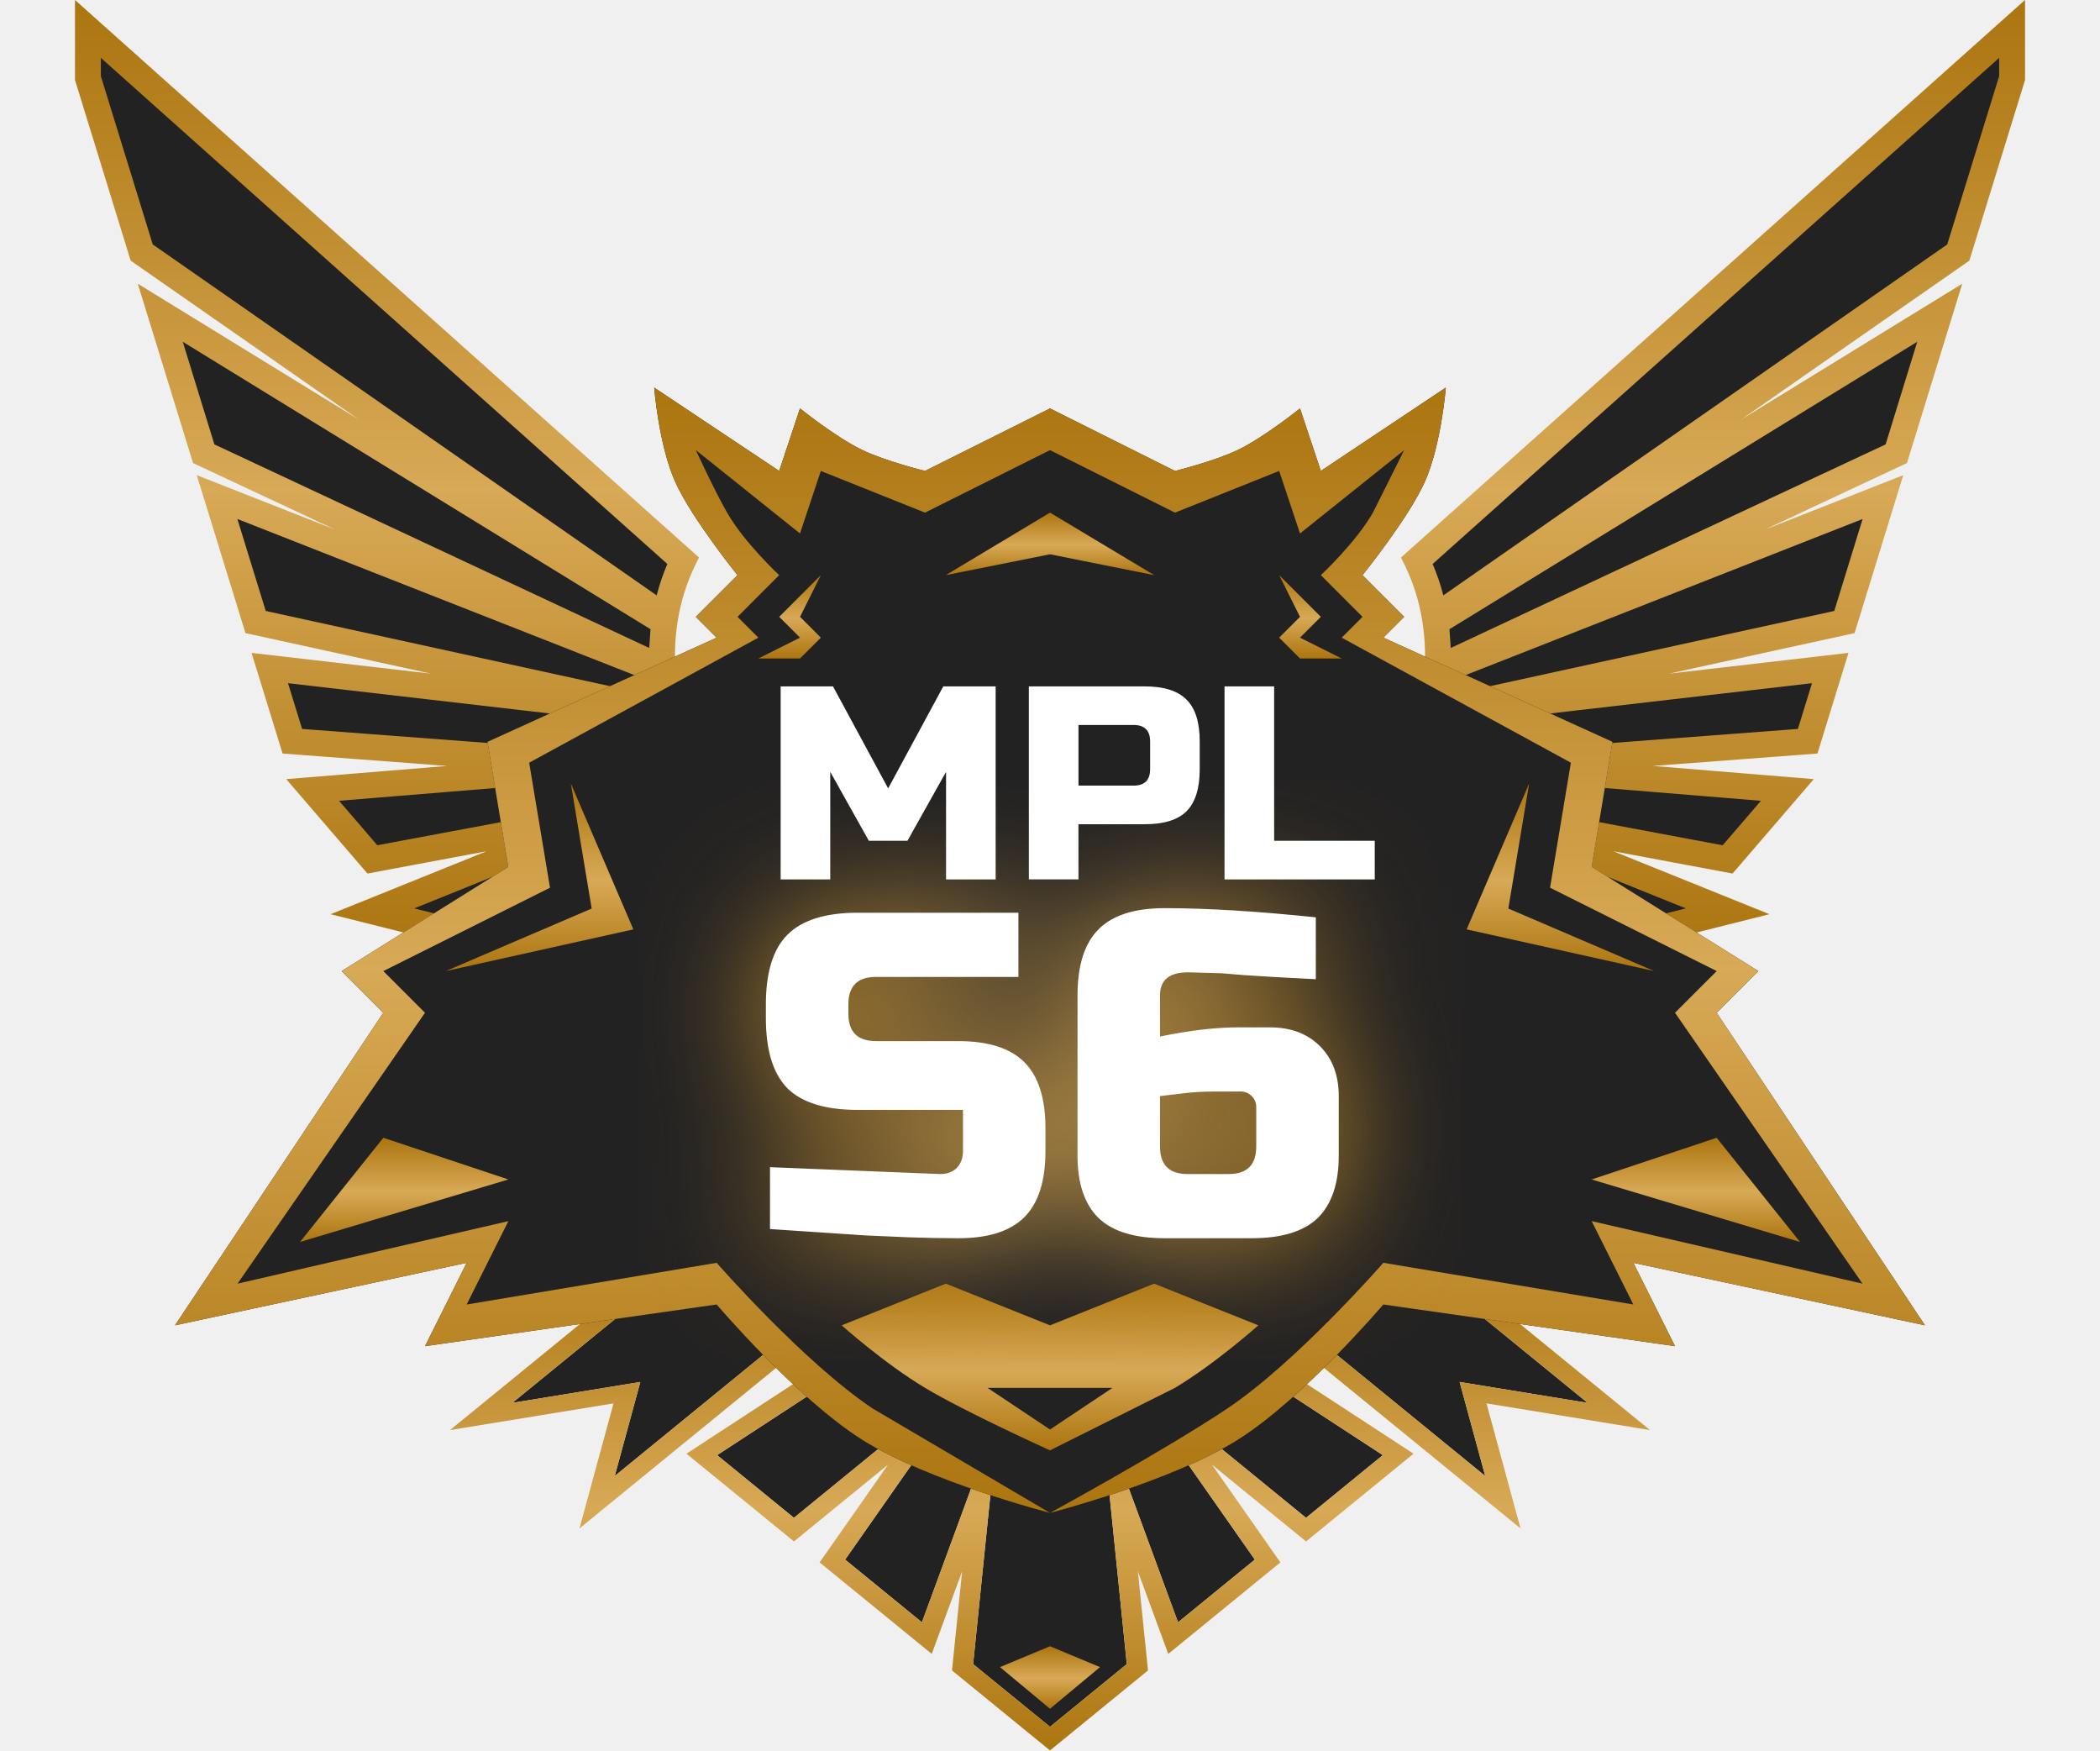
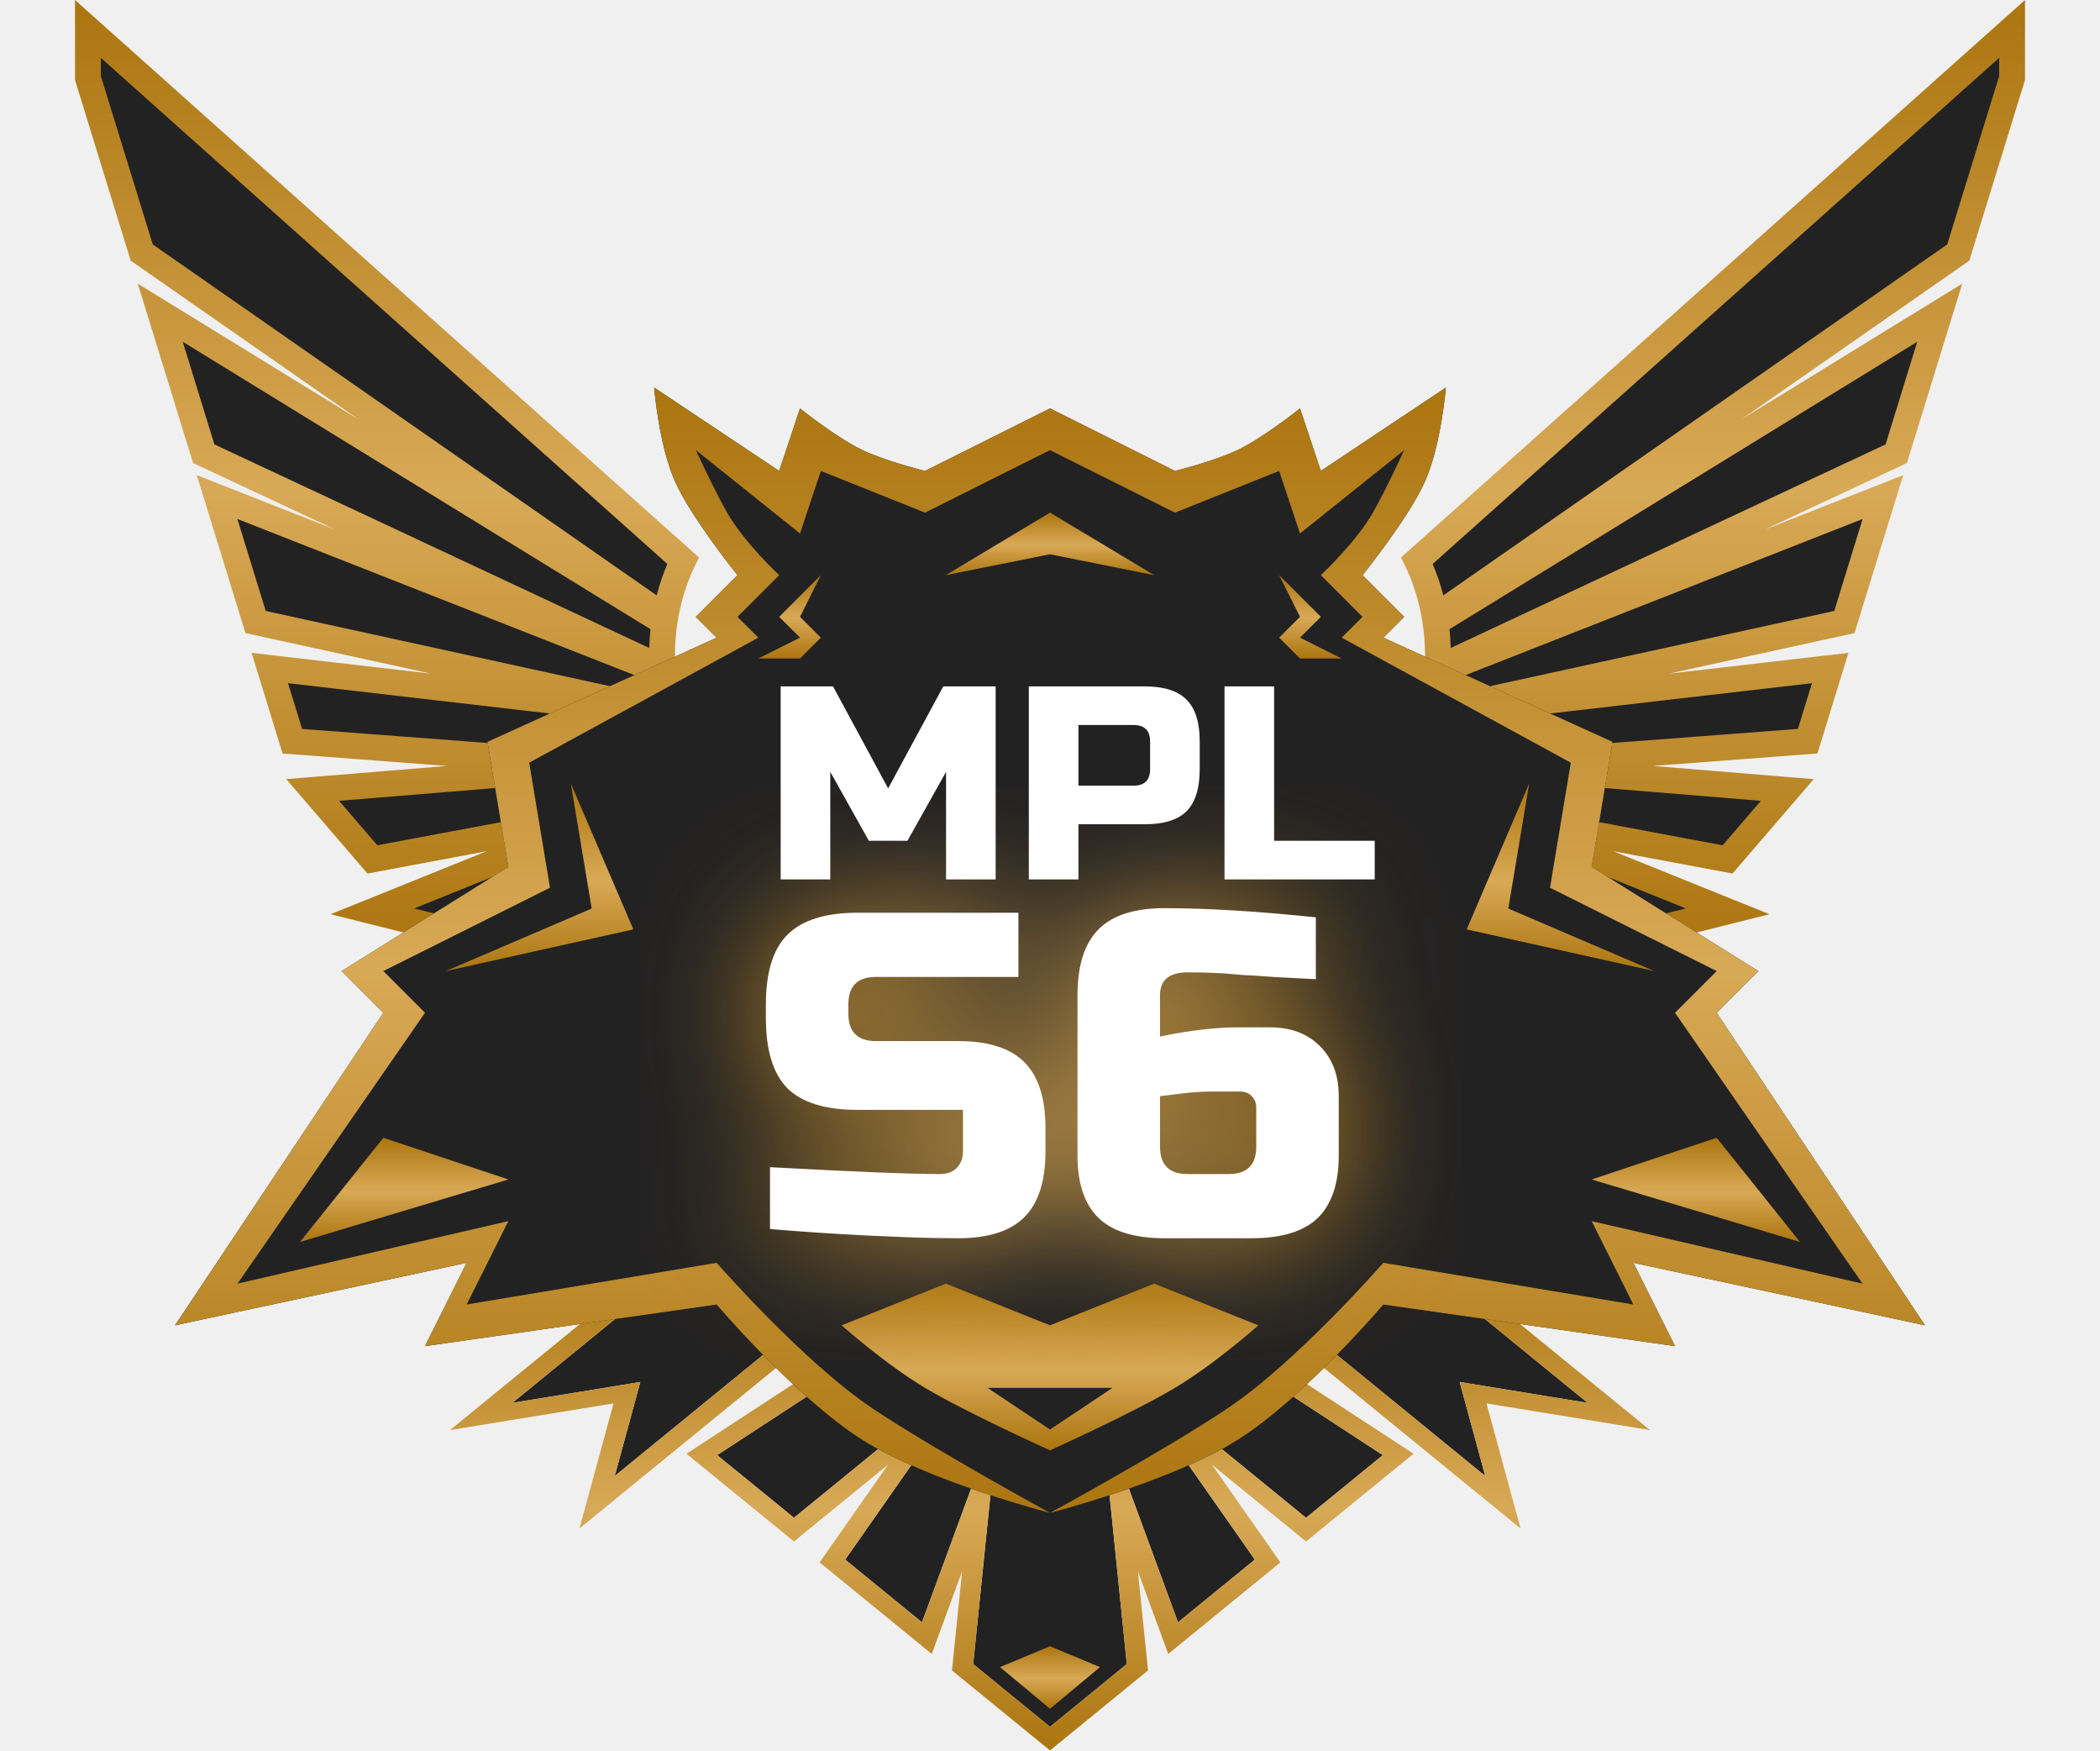
- <svg xmlns="http://www.w3.org/2000/svg" width="84" height="70" fill="none">
-   <g fill-rule="evenodd">
-     <path d="M27.323 22.42L3.517 1.157V3.12l.001.004L5.669 10.1 26.61 24.68c.138-.814.381-1.576.713-2.259zm-.747 2.474L6.411 12.506l1.738 5.638 18.344 8.586a9.5 9.5 0 0 1 .083-1.836zm-.074 1.989L8.683 19.878l1.541 4.997 16.519 3.608a9.68 9.68 0 0 1-.24-1.599zm.259 1.678l-15.97-1.847.902 2.927 12.799.968-11.986.982 2.39 2.777 9.596-1.795-9.596 3.871 4.138 1.038h13.448v-3.364c-2.632-.084-4.941-2.396-5.721-5.556z" fill="#232222" />
-     <path d="M3 0l24.96 22.294-.172.353a7.85 7.85 0 0 0-.668 2.119l-.017.101-.015.102c-.08.556-.109 1.137-.078 1.735l.004.072.005.072a9.16 9.16 0 0 0 .227 1.513l.009.038.009.037a8.47 8.47 0 0 0 .722 1.916l3.115.236-2.847.233.31.461.954-.178-.835.337c1.016 1.312 2.386 2.113 3.816 2.158l.501.016V38H18.971l-5.747-1.441 6.242-2.518-4.767.892-3.25-3.776 6.434-.527-6.58-.497-1.241-4.024 7.177.83-7.421-1.621-1.947-6.316 5.527 2.173-5.676-2.657-2.211-7.172 8.835 5.427-9.119-6.349-2.206-7.155L3 3.194V0zm23.267 23.809a8.79 8.79 0 0 1 .427-1.256L4.034 2.314v.729L6.11 9.775l20.157 14.034zm-.246 1.353L7.31 13.667l1.265 4.104 17.394 8.141.052-.75zm-.008 2.086L9.495 20.754l1.134 3.678 15.455 3.376-.07-.559zm.34 1.788L11.52 27.321l.564 1.829 14.713 1.112c-.173-.392-.322-.802-.443-1.226zm.762 1.878l-13.552 1.11 1.53 1.778 12.361-2.313-.34-.576zm.577.926l-11.124 4.487 2.529.634h12.867v-2.366c-1.693-.218-3.196-1.252-4.273-2.756z" fill="url(#B)" />
-     <path d="M56.677 22.42L80.483 1.157V3.12l-.001.004-2.151 6.976L57.39 24.68c-.138-.814-.381-1.576-.713-2.259zm.747 2.474l20.166-12.388-1.738 5.638-18.345 8.586a9.5 9.5 0 0 0-.083-1.836zm.074 1.989l17.819-7.006-1.54 4.997-16.519 3.608a9.68 9.68 0 0 0 .24-1.599zm-.259 1.678l15.97-1.847-.902 2.927-12.799.968 11.986.982-2.39 2.777-9.596-1.795 9.596 3.871-4.138 1.038H51.517v-3.364c2.632-.084 4.941-2.396 5.721-5.556z" fill="#232222" />
-     <path d="M81 0L56.04 22.294l.172.353a7.85 7.85 0 0 1 .668 2.119l.017.101.015.102c.08.556.109 1.137.078 1.735l-.004.072-.005.072a9.16 9.16 0 0 1-.227 1.513l-.009.038-.009.037a8.47 8.47 0 0 1-.722 1.916l-3.115.236 2.847.233-.31.461-.953-.178.834.337c-1.016 1.312-2.386 2.113-3.815 2.158l-.501.016V38h14.029l5.747-1.441-6.242-2.518 4.767.892 3.25-3.776-6.434-.527 6.58-.497 1.241-4.024-7.177.83 7.421-1.621 1.947-6.316-5.527 2.173 5.676-2.657 2.211-7.172-8.835 5.427 9.119-6.349 2.206-7.155.022-.075V0zM57.733 23.809a8.79 8.79 0 0 0-.427-1.256l22.66-20.239v.729L77.89 9.775 57.733 23.809zm.246 1.353L76.69 13.667l-1.265 4.104-17.394 8.141-.053-.75zm.008 2.086l16.518-6.494-1.134 3.678-15.455 3.376.071-.559zm-.34 1.788l14.833-1.715-.564 1.829-14.713 1.112c.173-.392.322-.802.443-1.226zm-.762 1.878l13.552 1.11-1.53 1.778-12.361-2.313.34-.576zm-.577.926l11.124 4.487-2.529.634H52.035v-2.366c1.693-.218 3.196-1.252 4.273-2.756z" fill="url(#C)" />
-     <path d="M24.589 52.758l-4.097 3.343 5.121-.836-1.024 3.761 7.169-5.85 2.048 1.672-5.121 3.343 3.072 2.507 5.121-4.179h1.024l-4.097 5.85 3.072 2.507 3.072-8.357-1.024 10.029L42 69.055l3.072-2.507-1.024-10.029 3.073 8.357 3.072-2.507-4.097-5.85h1.024l5.121 4.179 3.072-2.507-5.121-3.343 2.048-1.672 7.169 5.85-1.024-3.761 5.121.836-4.097-3.343v-2.089H42h-17.41v2.089z" fill="#232222" />
-     <path d="M18 57.189l5.77-4.708V50h36.46v2.481L66 57.189l-6.541-1.068 1.362 5-8.579-7.001-.822.671 5.121 3.343-4.299 3.508-3.764-3.071 2.737 3.909-4.485 3.66-1.215-3.303.405 3.964L42 70l-3.92-3.199.405-3.964-1.215 3.303-4.485-3.66 2.737-3.909-3.764 3.071-4.299-3.508 5.121-3.343-.822-.671-8.579 7.001 1.362-5L18 57.189zm7.613-1.924l-1.024 3.761 7.169-5.85 2.048 1.672-5.121 3.343 3.072 2.507 5.121-4.179h1.024l-4.097 5.85 3.072 2.507 3.072-8.357-1.024 10.029L42 69.055l3.073-2.507-1.024-10.029 3.072 8.357 3.072-2.507-4.097-5.85h1.024l5.121 4.179 3.072-2.507-5.121-3.343 2.048-1.672 7.169 5.85-1.024-3.761 5.121.836-4.097-3.343v-2.089H24.589v2.089l-4.097 3.343 5.121-.836z" fill="url(#D)" />
-   </g>
-   <path d="M40 66.667l2 1.667 2-1.667-2-.833-2 .833z" fill="url(#E)" />
-   <g fill-rule="evenodd">
-     <path d="M42 16.333l-5 2.5s-1.572-.389-2.5-.833c-1.059-.506-2.5-1.667-2.5-1.667l-.833 2.5-5-3.333s.182 2.286.833 3.75S29.5 23 29.5 23l-1.667 1.667.833.833-9.167 4.167.833 5-6.667 4.167 1.667 1.667L7 53l11.667-2.5L17 53.833l11.667-1.667s3.201 3.764 5.833 5.417C37.162 59.255 42 60.5 42 60.5h0s4.838-1.246 7.5-2.917c2.633-1.653 5.833-5.417 5.833-5.417L67 53.833 65.334 50.5 77 53l-8.333-12.5 1.667-1.667-6.667-4.167.833-5-9.167-4.167.833-.833L54.5 23s1.849-2.286 2.5-3.75.833-3.75.833-3.75l-5 3.333-.833-2.5s-1.441 1.16-2.5 1.667c-.928.444-2.5.833-2.5.833l-5-2.5z" fill="#232222" />
-     <path d="M37 20.5l5-2.5 5 2.5 4.167-1.667.833 2.5L56.167 18l-1.25 2.5c-.685 1.199-2.083 2.5-2.083 2.5l1.667 1.667-.833.833 9.167 5-.833 5 6.667 3.333L67 40.5l7.5 10.833-10.833-2.5 1.667 3.333-10-1.667s-3.473 3.98-6.25 5.833C46.541 58.03 42 60.5 42 60.5s4.838-1.246 7.5-2.917c2.633-1.653 5.833-5.417 5.833-5.417L67 53.833 65.334 50.5 77 53l-8.333-12.5 1.667-1.667-6.667-4.167.833-5-9.167-4.167.833-.833L54.5 23s1.849-2.286 2.5-3.75.833-3.75.833-3.75l-5 3.333-.833-2.5s-1.441 1.16-2.5 1.667c-.928.444-2.5.833-2.5.833l-5-2.5-5 2.5s-1.572-.389-2.5-.833c-1.059-.506-2.5-1.667-2.5-1.667l-.833 2.5-5-3.333s.182 2.286.833 3.75S29.5 23 29.5 23l-1.667 1.667.833.833-9.167 4.167.833 5-6.667 4.167 1.667 1.667L7 53l11.667-2.5L17 53.833l11.667-1.667s3.201 3.764 5.833 5.417C37.162 59.255 42 60.5 42 60.5l-7.083-4.167c-2.777-1.853-6.25-5.833-6.25-5.833l-10 1.667 1.667-3.333-10.833 2.5L17 40.5l-1.667-1.667L22 35.5l-.833-5 9.167-5-.833-.833L31.167 23s-1.398-1.301-2.083-2.5c-.511-.893-1.25-2.5-1.25-2.5L32 21.333l.833-2.5L37 20.5z" fill="url(#F)" />
-   </g>
-   <path d="M12 49.667l3.333-4.167 5 1.667-8.333 2.5z" fill="url(#G)" />
-   <path d="M23.667 36.333l-.833-5 2.5 5.833-7.5 1.667 5.833-2.5z" fill="url(#H)" />
-   <path d="M32.001 25.5l-.833-.833L32.834 23l-.833 1.667.833.833-.833.833h-1.667l1.667-.833z" fill="url(#I)" />
-   <g fill-rule="evenodd">
-     <path d="M42 58l5-2.5c1.627-.976 3.333-2.5 3.333-2.5l-4.167-1.667L42 53l-4.167-1.667L33.667 53s1.706 1.524 3.333 2.5c1.621.972 4.974 2.488 5 2.5h0 0z" fill="url(#J)" />
-     <path d="M42.001 20.5l4.167 2.5L42 22.167 37.834 23 42 20.5h0 0 0 0z" fill="url(#K)" />
-   </g>
-   <path d="M72.001 49.667L68.667 45.5l-5 1.667 8.333 2.5z" fill="url(#L)" />
-   <path d="M60.333 36.333l.833-5-2.5 5.833 7.5 1.667-5.833-2.5z" fill="url(#M)" />
-   <path d="M52 25.5l.833-.833L51.167 23 52 24.667l-.833.833.833.833h1.667L52 25.5z" fill="url(#N)" />
-   <path fill-rule="evenodd" d="M42 55.5h2.5L42 57.167h0 0 0 0L39.5 55.5H42h0z" fill="#232222" />
-   <g filter="url(#A)">
-     <use href="#P" fill="url(#O)" />
-   </g>
-   <g fill="#fff">
-     <use href="#P" />
-     <path d="M37.842 30.867l-1.544 2.756h-1.544l-1.544-2.756v4.3h-1.984v-7.717h2.095l2.205 4.079 2.205-4.079h2.095v7.717h-1.984v-4.3zm3.312-3.418h4.63c.772 0 1.33.176 1.676.529.353.345.529.904.529 1.676v1.102c0 .772-.176 1.334-.529 1.687-.345.345-.904.518-1.676.518h-2.646v2.205h-1.984v-7.717zm4.851 2.205c0-.441-.22-.662-.661-.662h-2.205v2.425h2.205c.441 0 .661-.22.661-.662v-1.102zm4.961 3.969h4.024v1.544h-6.009v-7.717h1.985v6.174z" />
+ <svg xmlns="http://www.w3.org/2000/svg" width="84" height="70" viewBox="0 0 84 70" fill="none">
+   <g id="id6">
+     <g id="Group 338">
+       <path id="Subtract" fill-rule="evenodd" clip-rule="evenodd" d="M27.323 22.42L3.517 1.157V3.12L3.518 3.124L5.669 10.1L26.61 24.68C26.748 23.866 26.991 23.104 27.323 22.42ZM26.576 24.895L6.411 12.506L8.149 18.144L26.493 26.73C26.462 26.099 26.491 25.484 26.576 24.895ZM26.502 26.883L8.683 19.878L10.224 24.874L26.742 28.482C26.62 27.969 26.539 27.434 26.502 26.883ZM26.762 28.561L10.791 26.715L11.693 29.641L24.492 30.609L12.506 31.591L14.896 34.367L24.492 32.572L14.896 36.443L19.034 37.481H32.483V34.117C29.851 34.034 27.541 31.722 26.762 28.561Z" fill="#232222" />
+       <path id="Subtract (Stroke)" fill-rule="evenodd" clip-rule="evenodd" d="M3 0L27.96 22.294L27.788 22.648C27.479 23.285 27.25 23.999 27.12 24.766L27.103 24.867L27.089 24.969C27.008 25.525 26.98 26.106 27.01 26.704L27.014 26.776L27.019 26.849C27.053 27.371 27.131 27.877 27.246 28.362L27.255 28.4L27.264 28.437C27.435 29.13 27.681 29.772 27.986 30.353L31.101 30.588L28.254 30.821C28.353 30.981 28.457 31.135 28.565 31.283L29.518 31.104L28.684 31.441C29.7 32.753 31.069 33.553 32.499 33.599L33 33.615V38H18.971L13.224 36.559L19.466 34.041L14.699 34.932L11.45 31.157L17.883 30.63L11.303 30.132L10.063 26.108L17.24 26.938L9.819 25.317L7.872 19.001L13.399 21.174L7.723 18.517L5.512 11.345L14.346 16.773L5.228 10.424L3.022 3.269L3 3.194V0ZM26.267 23.809C26.38 23.372 26.523 22.952 26.694 22.553L4.034 2.314V3.042L6.11 9.775L26.267 23.809ZM26.022 25.162L7.31 13.667L8.575 17.771L25.969 25.912C25.977 25.659 25.995 25.409 26.022 25.162ZM26.014 27.248L9.495 20.754L10.629 24.432L26.084 27.808C26.056 27.623 26.032 27.437 26.014 27.248ZM26.353 29.037L11.52 27.321L12.084 29.15L26.796 30.263C26.623 29.87 26.474 29.46 26.353 29.037ZM27.116 30.915L13.563 32.025L15.094 33.803L27.455 31.49C27.336 31.304 27.222 31.112 27.116 30.915ZM27.693 31.841L16.569 36.328L19.098 36.962H31.965V34.596C30.272 34.379 28.77 33.344 27.693 31.841Z" fill="url(#paint0_linear_2086_8389)" />
+     </g>
+     <g id="Group 338_2">
+       <path id="Subtract_2" fill-rule="evenodd" clip-rule="evenodd" d="M56.677 22.42L80.483 1.157V3.12L80.482 3.124L78.331 10.1L57.39 24.68C57.252 23.866 57.009 23.104 56.677 22.42ZM57.423 24.895L77.589 12.506L75.851 18.144L57.507 26.73C57.538 26.099 57.509 25.484 57.423 24.895ZM57.498 26.883L75.317 19.878L73.776 24.874L57.258 28.482C57.38 27.969 57.461 27.434 57.498 26.883ZM57.239 28.561L73.209 26.715L72.307 29.641L59.508 30.609L71.494 31.591L69.104 34.367L59.508 32.572L69.104 36.443L64.966 37.481H51.517V34.117C54.149 34.034 56.459 31.722 57.239 28.561Z" fill="#232222" />
+       <path id="Subtract (Stroke)_2" fill-rule="evenodd" clip-rule="evenodd" d="M81 0L56.04 22.294L56.212 22.648C56.521 23.285 56.75 23.999 56.88 24.766L56.897 24.867L56.911 24.969C56.992 25.525 57.02 26.106 56.99 26.704L56.986 26.776L56.981 26.849C56.947 27.371 56.87 27.877 56.754 28.362L56.745 28.4L56.736 28.437C56.565 29.13 56.319 29.772 56.014 30.353L52.899 30.588L55.746 30.821C55.647 30.981 55.543 31.135 55.435 31.283L54.482 31.104L55.316 31.441C54.3 32.753 52.931 33.553 51.501 33.599L51 33.615V38H65.029L70.776 36.559L64.534 34.041L69.301 34.932L72.55 31.157L66.117 30.63L72.697 30.132L73.937 26.108L66.76 26.938L74.181 25.317L76.128 19.001L70.601 21.174L76.277 18.517L78.488 11.345L69.654 16.773L78.772 10.424L80.978 3.269L81 3.194V0ZM57.733 23.809C57.62 23.372 57.477 22.952 57.306 22.553L79.966 2.314V3.042L77.89 9.775L57.733 23.809ZM57.978 25.162L76.69 13.667L75.424 17.771L58.031 25.912C58.023 25.659 58.005 25.409 57.978 25.162ZM57.986 27.248L74.505 20.754L73.371 24.432L57.916 27.808C57.944 27.623 57.968 27.437 57.986 27.248ZM57.647 29.037L72.48 27.321L71.916 29.15L57.204 30.263C57.377 29.87 57.526 29.46 57.647 29.037ZM56.885 30.915L70.436 32.025L68.906 33.803L56.545 31.49C56.664 31.304 56.778 31.112 56.885 30.915ZM56.307 31.841L67.431 36.328L64.902 36.962H52.035V34.596C53.728 34.379 55.23 33.344 56.307 31.841Z" fill="url(#paint1_linear_2086_8389)" />
+     </g>
+     <g id="Group 334">
+       <path id="Union" fill-rule="evenodd" clip-rule="evenodd" d="M24.589 52.758L20.493 56.101L25.613 55.265L24.589 59.026L31.758 53.176L33.807 54.847L28.686 58.19L31.758 60.697L36.879 56.519H37.903L33.807 62.369L36.879 64.876L39.952 56.519L38.927 66.547L42 69.055L45.072 66.547L44.048 56.519L47.121 64.876L50.193 62.369L46.096 56.519H47.121L52.241 60.697L55.314 58.19L50.193 54.847L52.241 53.176L59.41 59.026L58.386 55.265L63.507 56.101L59.41 52.758V50.669H42H24.589V52.758Z" fill="#232222" />
+       <path id="Union (Stroke)" fill-rule="evenodd" clip-rule="evenodd" d="M18 57.189L23.77 52.481V50H60.23V52.481L66 57.189L59.459 56.122L60.821 61.122L52.241 54.121L51.42 54.792L56.541 58.135L52.241 61.643L48.478 58.572L51.215 62.48L46.73 66.14L45.516 62.837L45.92 66.801L42 70L38.079 66.801L38.484 62.837L37.27 66.14L32.785 62.48L35.522 58.572L31.758 61.643L27.459 58.135L32.58 54.792L31.758 54.121L23.179 61.122L24.541 56.122L18 57.189ZM25.613 55.265L24.589 59.026L31.758 53.176L33.807 54.847L28.686 58.19L31.758 60.697L36.879 56.519H37.903L33.807 62.369L36.879 64.876L39.952 56.519L38.928 66.547L42 69.055L45.072 66.547L44.048 56.519L47.121 64.876L50.193 62.369L46.096 56.519H47.121L52.241 60.697L55.314 58.19L50.193 54.847L52.241 53.176L59.41 59.026L58.386 55.265L63.507 56.101L59.41 52.758V50.669H24.589V52.758L20.493 56.101L25.613 55.265Z" fill="url(#paint2_linear_2086_8389)" />
+       <path id="Vector 426" d="M40 66.667L42 68.333L44 66.667L42 65.833L40 66.667Z" fill="url(#paint3_linear_2086_8389)" />
+     </g>
+     <g id="Base">
+       <path id="Union_2" fill-rule="evenodd" clip-rule="evenodd" d="M42 16.333L37 18.833C37 18.833 35.428 18.444 34.5 18C33.442 17.494 32 16.333 32 16.333L31.167 18.833L26.167 15.5C26.167 15.5 26.349 17.786 27 19.25C27.651 20.715 29.5 23 29.5 23L27.834 24.667L28.667 25.5L19.5 29.667L20.334 34.667L13.667 38.833L15.334 40.5L7 53L18.667 50.5L17 53.833L28.667 52.167C28.667 52.167 31.867 55.93 34.5 57.583C37.162 59.255 42 60.5 42 60.5L42 60.5C42 60.5 46.839 59.255 49.5 57.583C52.133 55.93 55.333 52.167 55.333 52.167L67 53.833L65.334 50.5L77 53L68.667 40.5L70.334 38.833L63.667 34.667L64.5 29.667L55.333 25.5L56.167 24.667L54.5 23C54.5 23 56.349 20.715 57 19.25C57.651 17.786 57.834 15.5 57.834 15.5L52.833 18.833L52 16.333C52 16.333 50.559 17.494 49.5 18C48.572 18.444 47 18.833 47 18.833L42 16.333Z" fill="#232222" />
+       <path id="Union_3" fill-rule="evenodd" clip-rule="evenodd" d="M37 20.5L42 18L47 20.5L51.167 18.833L52 21.333L56.167 18C56.167 18 55.427 19.607 54.917 20.5C54.232 21.699 52.833 23 52.833 23L54.5 24.667L53.667 25.5L62.833 30.5L62 35.5L68.667 38.833L67 40.5L74.5 51.333L63.667 48.833L65.333 52.167L55.333 50.5C55.333 50.5 51.861 54.48 49.083 56.333C46.541 58.03 42 60.5 42 60.5C42 60.5 46.839 59.255 49.5 57.583C52.133 55.93 55.333 52.167 55.333 52.167L67 53.833L65.334 50.5L77 53L68.667 40.5L70.334 38.833L63.667 34.667L64.5 29.667L55.333 25.5L56.167 24.667L54.5 23C54.5 23 56.349 20.715 57 19.25C57.651 17.786 57.834 15.5 57.834 15.5L52.833 18.833L52 16.333C52 16.333 50.559 17.494 49.5 18C48.572 18.444 47 18.833 47 18.833L42 16.333L37 18.833C37 18.833 35.428 18.444 34.5 18C33.442 17.494 32 16.333 32 16.333L31.167 18.833L26.167 15.5C26.167 15.5 26.349 17.786 27 19.25C27.651 20.715 29.5 23 29.5 23L27.834 24.667L28.667 25.5L19.5 29.667L20.334 34.667L13.667 38.833L15.334 40.5L7 53L18.667 50.5L17 53.833L28.667 52.167C28.667 52.167 31.867 55.93 34.5 57.583C37.162 59.255 42 60.5 42 60.5C42 60.5 37.46 58.03 34.917 56.333C32.14 54.48 28.667 50.5 28.667 50.5L18.667 52.167L20.334 48.833L9.5 51.333L17 40.5L15.334 38.833L22 35.5L21.167 30.5L30.334 25.5L29.5 24.667L31.167 23C31.167 23 29.768 21.699 29.084 20.5C28.573 19.607 27.834 18 27.834 18L32 21.333L32.834 18.833L37 20.5Z" fill="url(#paint4_linear_2086_8389)" />
+       <g id="Group 159">
+         <path id="Vector 240" d="M12 49.667L15.334 45.5L20.334 47.167L12 49.667Z" fill="url(#paint5_linear_2086_8389)" />
+         <path id="Vector 241" d="M23.667 36.333L22.834 31.333L25.334 37.167L17.834 38.833L23.667 36.333Z" fill="url(#paint6_linear_2086_8389)" />
+         <path id="Vector 242" d="M32.001 25.5L31.167 24.667L32.834 23L32.001 24.667L32.834 25.5L32.001 26.333H30.334L32.001 25.5Z" fill="url(#paint7_linear_2086_8389)" />
+       </g>
+       <g id="Group 160">
+         <path id="Union_4" fill-rule="evenodd" clip-rule="evenodd" d="M42 58C42.026 57.988 45.379 56.473 47 55.5C48.627 54.524 50.333 53 50.333 53L46.167 51.333L42 53L37.834 51.333L33.667 53C33.667 53 35.373 54.524 37 55.5C38.621 56.473 41.974 57.988 42 58V58C42 58 42 58 42 58C42 58 42 58 42 58V58Z" fill="url(#paint8_linear_2086_8389)" />
+         <path id="Union_5" fill-rule="evenodd" clip-rule="evenodd" d="M42.001 20.5L46.167 23L42 22.167L37.834 23L42 20.5V20.5L42.001 20.5L42.001 20.5V20.5Z" fill="url(#paint9_linear_2086_8389)" />
+         <path id="Vector 240_2" d="M72.001 49.667L68.667 45.5L63.667 47.167L72.001 49.667Z" fill="url(#paint10_linear_2086_8389)" />
+         <path id="Vector 241_2" d="M60.333 36.333L61.167 31.333L58.667 37.167L66.167 38.833L60.333 36.333Z" fill="url(#paint11_linear_2086_8389)" />
+         <path id="Vector 242_2" d="M52 25.5L52.834 24.667L51.167 23L52 24.667L51.167 25.5L52 26.333H53.667L52 25.5Z" fill="url(#paint12_linear_2086_8389)" />
+         <path id="Union_6" fill-rule="evenodd" clip-rule="evenodd" d="M42 55.5H44.5L42 57.167V57.167L42 57.167L42 57.167V57.167L39.5 55.5H42H42Z" fill="#232222" />
+       </g>
+       <g id="Group 333">
+         <g id="Group 155">
+           <g id="S6" filter="url(#filter0_f_2086_8389)">
+             <path d="M30.8 46.675C34.149 46.858 36.416 46.95 37.602 46.95C37.883 46.95 38.103 46.871 38.262 46.712C38.433 46.541 38.519 46.315 38.519 46.033V44.383H34.302C33.019 44.383 32.084 44.096 31.497 43.522C30.922 42.935 30.635 42 30.635 40.717V40.167C30.635 38.883 30.922 37.955 31.497 37.38C32.084 36.793 33.019 36.5 34.302 36.5H40.737V39.067H35.035C34.302 39.067 33.935 39.433 33.935 40.167V40.533C33.935 41.267 34.302 41.633 35.035 41.633H38.335C39.533 41.633 40.413 41.914 40.975 42.477C41.538 43.039 41.819 43.919 41.819 45.117V46.033C41.819 47.231 41.538 48.111 40.975 48.673C40.413 49.236 39.533 49.517 38.335 49.517C37.712 49.517 37.052 49.505 36.355 49.48L34.669 49.407C33.422 49.346 32.133 49.26 30.8 49.15V46.675ZM46.584 36.317C48.258 36.317 50.275 36.439 52.634 36.683V39.158C51.962 39.122 51.387 39.091 50.91 39.067C50.446 39.03 50.061 39.006 49.755 38.993C49.462 38.969 49.169 38.944 48.875 38.92C48.386 38.896 47.934 38.883 47.519 38.883C46.773 38.883 46.4 39.189 46.4 39.8V41.45C47.586 41.206 48.625 41.083 49.517 41.083H50.8C51.632 41.083 52.298 41.334 52.799 41.835C53.3 42.336 53.55 43.002 53.55 43.833V46.217C53.55 47.329 53.269 48.16 52.707 48.71C52.145 49.248 51.265 49.517 50.067 49.517H46.584C45.386 49.517 44.506 49.248 43.944 48.71C43.382 48.16 43.1 47.329 43.1 46.217V39.8C43.1 38.602 43.382 37.722 43.944 37.16C44.506 36.598 45.386 36.317 46.584 36.317ZM48.6 43.65C48.136 43.65 47.708 43.675 47.317 43.723C46.938 43.772 46.633 43.809 46.4 43.833V45.85C46.4 46.583 46.767 46.95 47.5 46.95H49.15C49.884 46.95 50.25 46.583 50.25 45.85V44.292C50.25 44.108 50.189 43.956 50.067 43.833C49.945 43.711 49.792 43.65 49.609 43.65H48.6Z" fill="url(#paint13_linear_2086_8389)" />
+           </g>
+           <path id="S6_2" d="M30.8 46.675C34.149 46.858 36.416 46.95 37.602 46.95C37.883 46.95 38.103 46.871 38.262 46.712C38.433 46.541 38.519 46.315 38.519 46.033V44.383H34.302C33.019 44.383 32.084 44.096 31.497 43.522C30.922 42.935 30.635 42 30.635 40.717V40.167C30.635 38.883 30.922 37.955 31.497 37.38C32.084 36.793 33.019 36.5 34.302 36.5H40.737V39.067H35.035C34.302 39.067 33.935 39.433 33.935 40.167V40.533C33.935 41.267 34.302 41.633 35.035 41.633H38.335C39.533 41.633 40.413 41.914 40.975 42.477C41.538 43.039 41.819 43.919 41.819 45.117V46.033C41.819 47.231 41.538 48.111 40.975 48.673C40.413 49.236 39.533 49.517 38.335 49.517C37.712 49.517 37.052 49.505 36.355 49.48L34.669 49.407C33.422 49.346 32.133 49.26 30.8 49.15V46.675ZM46.584 36.317C48.258 36.317 50.275 36.439 52.634 36.683V39.158C51.962 39.122 51.387 39.091 50.91 39.067C50.446 39.03 50.061 39.006 49.755 38.993C49.462 38.969 49.169 38.944 48.875 38.92C48.386 38.896 47.934 38.883 47.519 38.883C46.773 38.883 46.4 39.189 46.4 39.8V41.45C47.586 41.206 48.625 41.083 49.517 41.083H50.8C51.632 41.083 52.298 41.334 52.799 41.835C53.3 42.336 53.55 43.002 53.55 43.833V46.217C53.55 47.329 53.269 48.16 52.707 48.71C52.145 49.248 51.265 49.517 50.067 49.517H46.584C45.386 49.517 44.506 49.248 43.944 48.71C43.382 48.16 43.1 47.329 43.1 46.217V39.8C43.1 38.602 43.382 37.722 43.944 37.16C44.506 36.598 45.386 36.317 46.584 36.317ZM48.6 43.65C48.136 43.65 47.708 43.675 47.317 43.723C46.938 43.772 46.633 43.809 46.4 43.833V45.85C46.4 46.583 46.767 46.95 47.5 46.95H49.15C49.884 46.95 50.25 46.583 50.25 45.85V44.292C50.25 44.108 50.189 43.956 50.067 43.833C49.945 43.711 49.792 43.65 49.609 43.65H48.6Z" fill="white" />
+         </g>
+         <g id="Group 183">
+           <path id="MPL" d="M37.842 30.867L36.298 33.623H34.755L33.211 30.867V35.167H31.227V27.449H33.321L35.526 31.529L37.731 27.449H39.826V35.167H37.842V30.867ZM41.153 27.449H45.784C46.556 27.449 47.114 27.626 47.459 27.979C47.812 28.324 47.989 28.883 47.989 29.654V30.757C47.989 31.529 47.812 32.091 47.459 32.444C47.114 32.789 46.556 32.962 45.784 32.962H43.138V35.167H41.153V27.449ZM46.004 29.654C46.004 29.213 45.784 28.993 45.343 28.993H43.138V31.418H45.343C45.784 31.418 46.004 31.198 46.004 30.757V29.654ZM50.965 33.623H54.989V35.167H48.98V27.449H50.965V33.623Z" fill="white" />
+         </g>
+       </g>
+     </g>
  </g>
  <defs>
-     <filter id="A" x="25.76" y="31.442" width="32.665" height="22.95" filterUnits="userSpaceOnUse" color-interpolation-filters="sRGB">
-       <feFlood flood-opacity="0" />
-       <feBlend in="SourceGraphic" />
-       <feGaussianBlur stdDeviation="2.437" />
+     <filter id="filter0_f_2086_8389" x="25.76" y="31.442" width="32.665" height="22.95" filterUnits="userSpaceOnUse" color-interpolation-filters="sRGB">
+       <feFlood flood-opacity="0" result="BackgroundImageFix" />
+       <feBlend mode="normal" in="SourceGraphic" in2="BackgroundImageFix" result="shape" />
+       <feGaussianBlur stdDeviation="2.437" result="effect1_foregroundBlur_2086_8389" />
    </filter>
-     <linearGradient id="B" x1="18" y1="0" x2="18" y2="38" href="#Q">
-       <stop stop-color="#ab750f" />
-       <stop offset=".516" stop-color="#d8a956" />
-       <stop offset="1" stop-color="#ab750f" />
+     <linearGradient id="paint0_linear_2086_8389" x1="18" y1="0" x2="18" y2="38" gradientUnits="userSpaceOnUse">
+       <stop stop-color="#AB750F" />
+       <stop offset="0.516" stop-color="#D8A956" />
+       <stop offset="1" stop-color="#AB750F" />
    </linearGradient>
-     <linearGradient id="C" x1="66" y1="0" x2="66" y2="38" href="#Q">
-       <stop stop-color="#ab750f" />
-       <stop offset=".516" stop-color="#d8a956" />
-       <stop offset="1" stop-color="#ab750f" />
+     <linearGradient id="paint1_linear_2086_8389" x1="66" y1="0" x2="66" y2="38" gradientUnits="userSpaceOnUse">
+       <stop stop-color="#AB750F" />
+       <stop offset="0.516" stop-color="#D8A956" />
+       <stop offset="1" stop-color="#AB750F" />
    </linearGradient>
-     <linearGradient id="D" x1="42" y1="50" x2="42" y2="70" href="#Q">
-       <stop stop-color="#ab750f" />
-       <stop offset=".516" stop-color="#d8a956" />
-       <stop offset="1" stop-color="#ab750f" />
+     <linearGradient id="paint2_linear_2086_8389" x1="42" y1="50" x2="42" y2="70" gradientUnits="userSpaceOnUse">
+       <stop stop-color="#AB750F" />
+       <stop offset="0.516" stop-color="#D8A956" />
+       <stop offset="1" stop-color="#AB750F" />
    </linearGradient>
-     <linearGradient id="E" x1="42" y1="65.833" x2="42" y2="68.333" href="#Q">
-       <stop stop-color="#ab750f" />
-       <stop offset=".516" stop-color="#d8a956" />
-       <stop offset="1" stop-color="#ab750f" />
+     <linearGradient id="paint3_linear_2086_8389" x1="42" y1="65.833" x2="42" y2="68.333" gradientUnits="userSpaceOnUse">
+       <stop stop-color="#AB750F" />
+       <stop offset="0.516" stop-color="#D8A956" />
+       <stop offset="1" stop-color="#AB750F" />
    </linearGradient>
-     <linearGradient id="F" x1="42" y1="15.5" x2="42" y2="60.5" href="#Q">
-       <stop stop-color="#ab750f" />
-       <stop offset=".516" stop-color="#d8a956" />
-       <stop offset="1" stop-color="#ab750f" />
+     <linearGradient id="paint4_linear_2086_8389" x1="42" y1="15.5" x2="42" y2="60.5" gradientUnits="userSpaceOnUse">
+       <stop stop-color="#AB750F" />
+       <stop offset="0.516" stop-color="#D8A956" />
+       <stop offset="1" stop-color="#AB750F" />
    </linearGradient>
-     <linearGradient id="G" x1="16.167" y1="45.5" x2="16.167" y2="49.667" href="#Q">
-       <stop stop-color="#ab750f" />
-       <stop offset=".516" stop-color="#d8a956" />
-       <stop offset="1" stop-color="#ab750f" />
+     <linearGradient id="paint5_linear_2086_8389" x1="16.167" y1="45.5" x2="16.167" y2="49.667" gradientUnits="userSpaceOnUse">
+       <stop stop-color="#AB750F" />
+       <stop offset="0.516" stop-color="#D8A956" />
+       <stop offset="1" stop-color="#AB750F" />
    </linearGradient>
-     <linearGradient id="H" x1="21.584" y1="31.333" x2="21.584" y2="38.833" href="#Q">
-       <stop stop-color="#ab750f" />
-       <stop offset=".516" stop-color="#d8a956" />
-       <stop offset="1" stop-color="#ab750f" />
+     <linearGradient id="paint6_linear_2086_8389" x1="21.584" y1="31.333" x2="21.584" y2="38.833" gradientUnits="userSpaceOnUse">
+       <stop stop-color="#AB750F" />
+       <stop offset="0.516" stop-color="#D8A956" />
+       <stop offset="1" stop-color="#AB750F" />
    </linearGradient>
-     <linearGradient id="I" x1="31.584" y1="23" x2="31.584" y2="26.333" href="#Q">
-       <stop stop-color="#ab750f" />
-       <stop offset=".516" stop-color="#d8a956" />
-       <stop offset="1" stop-color="#ab750f" />
+     <linearGradient id="paint7_linear_2086_8389" x1="31.584" y1="23" x2="31.584" y2="26.333" gradientUnits="userSpaceOnUse">
+       <stop stop-color="#AB750F" />
+       <stop offset="0.516" stop-color="#D8A956" />
+       <stop offset="1" stop-color="#AB750F" />
    </linearGradient>
-     <linearGradient id="J" x1="42" y1="51.333" x2="42" y2="58" href="#Q">
-       <stop stop-color="#ab750f" />
-       <stop offset=".516" stop-color="#d8a956" />
-       <stop offset="1" stop-color="#ab750f" />
+     <linearGradient id="paint8_linear_2086_8389" x1="42" y1="51.333" x2="42" y2="58" gradientUnits="userSpaceOnUse">
+       <stop stop-color="#AB750F" />
+       <stop offset="0.516" stop-color="#D8A956" />
+       <stop offset="1" stop-color="#AB750F" />
    </linearGradient>
-     <linearGradient id="K" x1="42.001" y1="20.5" x2="42.001" y2="23" href="#Q">
-       <stop stop-color="#ab750f" />
-       <stop offset=".516" stop-color="#d8a956" />
-       <stop offset="1" stop-color="#ab750f" />
+     <linearGradient id="paint9_linear_2086_8389" x1="42.001" y1="20.5" x2="42.001" y2="23" gradientUnits="userSpaceOnUse">
+       <stop stop-color="#AB750F" />
+       <stop offset="0.516" stop-color="#D8A956" />
+       <stop offset="1" stop-color="#AB750F" />
    </linearGradient>
-     <linearGradient id="L" x1="67.834" y1="45.5" x2="67.834" y2="49.667" href="#Q">
-       <stop stop-color="#ab750f" />
-       <stop offset=".516" stop-color="#d8a956" />
-       <stop offset="1" stop-color="#ab750f" />
+     <linearGradient id="paint10_linear_2086_8389" x1="67.834" y1="45.5" x2="67.834" y2="49.667" gradientUnits="userSpaceOnUse">
+       <stop stop-color="#AB750F" />
+       <stop offset="0.516" stop-color="#D8A956" />
+       <stop offset="1" stop-color="#AB750F" />
    </linearGradient>
-     <linearGradient id="M" x1="62.417" y1="31.333" x2="62.417" y2="38.833" href="#Q">
-       <stop stop-color="#ab750f" />
-       <stop offset=".516" stop-color="#d8a956" />
-       <stop offset="1" stop-color="#ab750f" />
+     <linearGradient id="paint11_linear_2086_8389" x1="62.417" y1="31.333" x2="62.417" y2="38.833" gradientUnits="userSpaceOnUse">
+       <stop stop-color="#AB750F" />
+       <stop offset="0.516" stop-color="#D8A956" />
+       <stop offset="1" stop-color="#AB750F" />
    </linearGradient>
-     <linearGradient id="N" x1="52.417" y1="23" x2="52.417" y2="26.333" href="#Q">
-       <stop stop-color="#ab750f" />
-       <stop offset=".516" stop-color="#d8a956" />
-       <stop offset="1" stop-color="#ab750f" />
+     <linearGradient id="paint12_linear_2086_8389" x1="52.417" y1="23" x2="52.417" y2="26.333" gradientUnits="userSpaceOnUse">
+       <stop stop-color="#AB750F" />
+       <stop offset="0.516" stop-color="#D8A956" />
+       <stop offset="1" stop-color="#AB750F" />
    </linearGradient>
-     <linearGradient id="O" x1="24.687" y1="43" x2="58.413" y2="43" href="#Q">
-       <stop stop-color="#ab750f" />
-       <stop offset=".516" stop-color="#d8a956" />
-       <stop offset="1" stop-color="#ab750f" />
+     <linearGradient id="paint13_linear_2086_8389" x1="24.686" y1="43" x2="58.413" y2="43" gradientUnits="userSpaceOnUse">
+       <stop stop-color="#AB750F" />
+       <stop offset="0.516" stop-color="#D8A956" />
+       <stop offset="1" stop-color="#AB750F" />
    </linearGradient>
-     <path id="P" d="M30.8 46.675l6.802.275c.281 0 .501-.079.66-.238.171-.171.257-.397.257-.678v-1.65h-4.217c-1.283 0-2.218-.287-2.805-.862-.575-.587-.862-1.522-.862-2.805v-.55c0-1.283.287-2.212.862-2.787.587-.587 1.522-.88 2.805-.88h6.435v2.567h-5.702c-.733 0-1.1.367-1.1 1.1v.367c0 .733.367 1.1 1.1 1.1h3.3c1.198 0 2.078.281 2.64.843s.843 1.442.843 2.64v.917c0 1.198-.281 2.078-.843 2.64s-1.442.843-2.64.843c-.623 0-1.283-.012-1.98-.037l-1.687-.073-3.868-.257v-2.475zm15.783-10.358c1.674 0 3.691.122 6.05.367v2.475l-1.723-.092-1.155-.073-.88-.073-1.357-.037c-.746 0-1.118.306-1.118.917v1.65c1.186-.245 2.224-.367 3.117-.367H50.8c.831 0 1.497.251 1.998.752s.752 1.167.752 1.998v2.383c0 1.112-.281 1.943-.843 2.493-.562.538-1.442.807-2.64.807h-3.483c-1.198 0-2.078-.269-2.64-.807-.562-.55-.843-1.381-.843-2.493V39.8c0-1.198.281-2.078.843-2.64s1.442-.843 2.64-.843zM48.6 43.65c-.464 0-.892.024-1.283.073l-.917.11v2.017c0 .733.367 1.1 1.1 1.1h1.65c.733 0 1.1-.367 1.1-1.1v-1.558a.62.62 0 0 0-.642-.642H48.6z" />
-     <linearGradient id="Q" gradientUnits="userSpaceOnUse" />
  </defs>
</svg>
